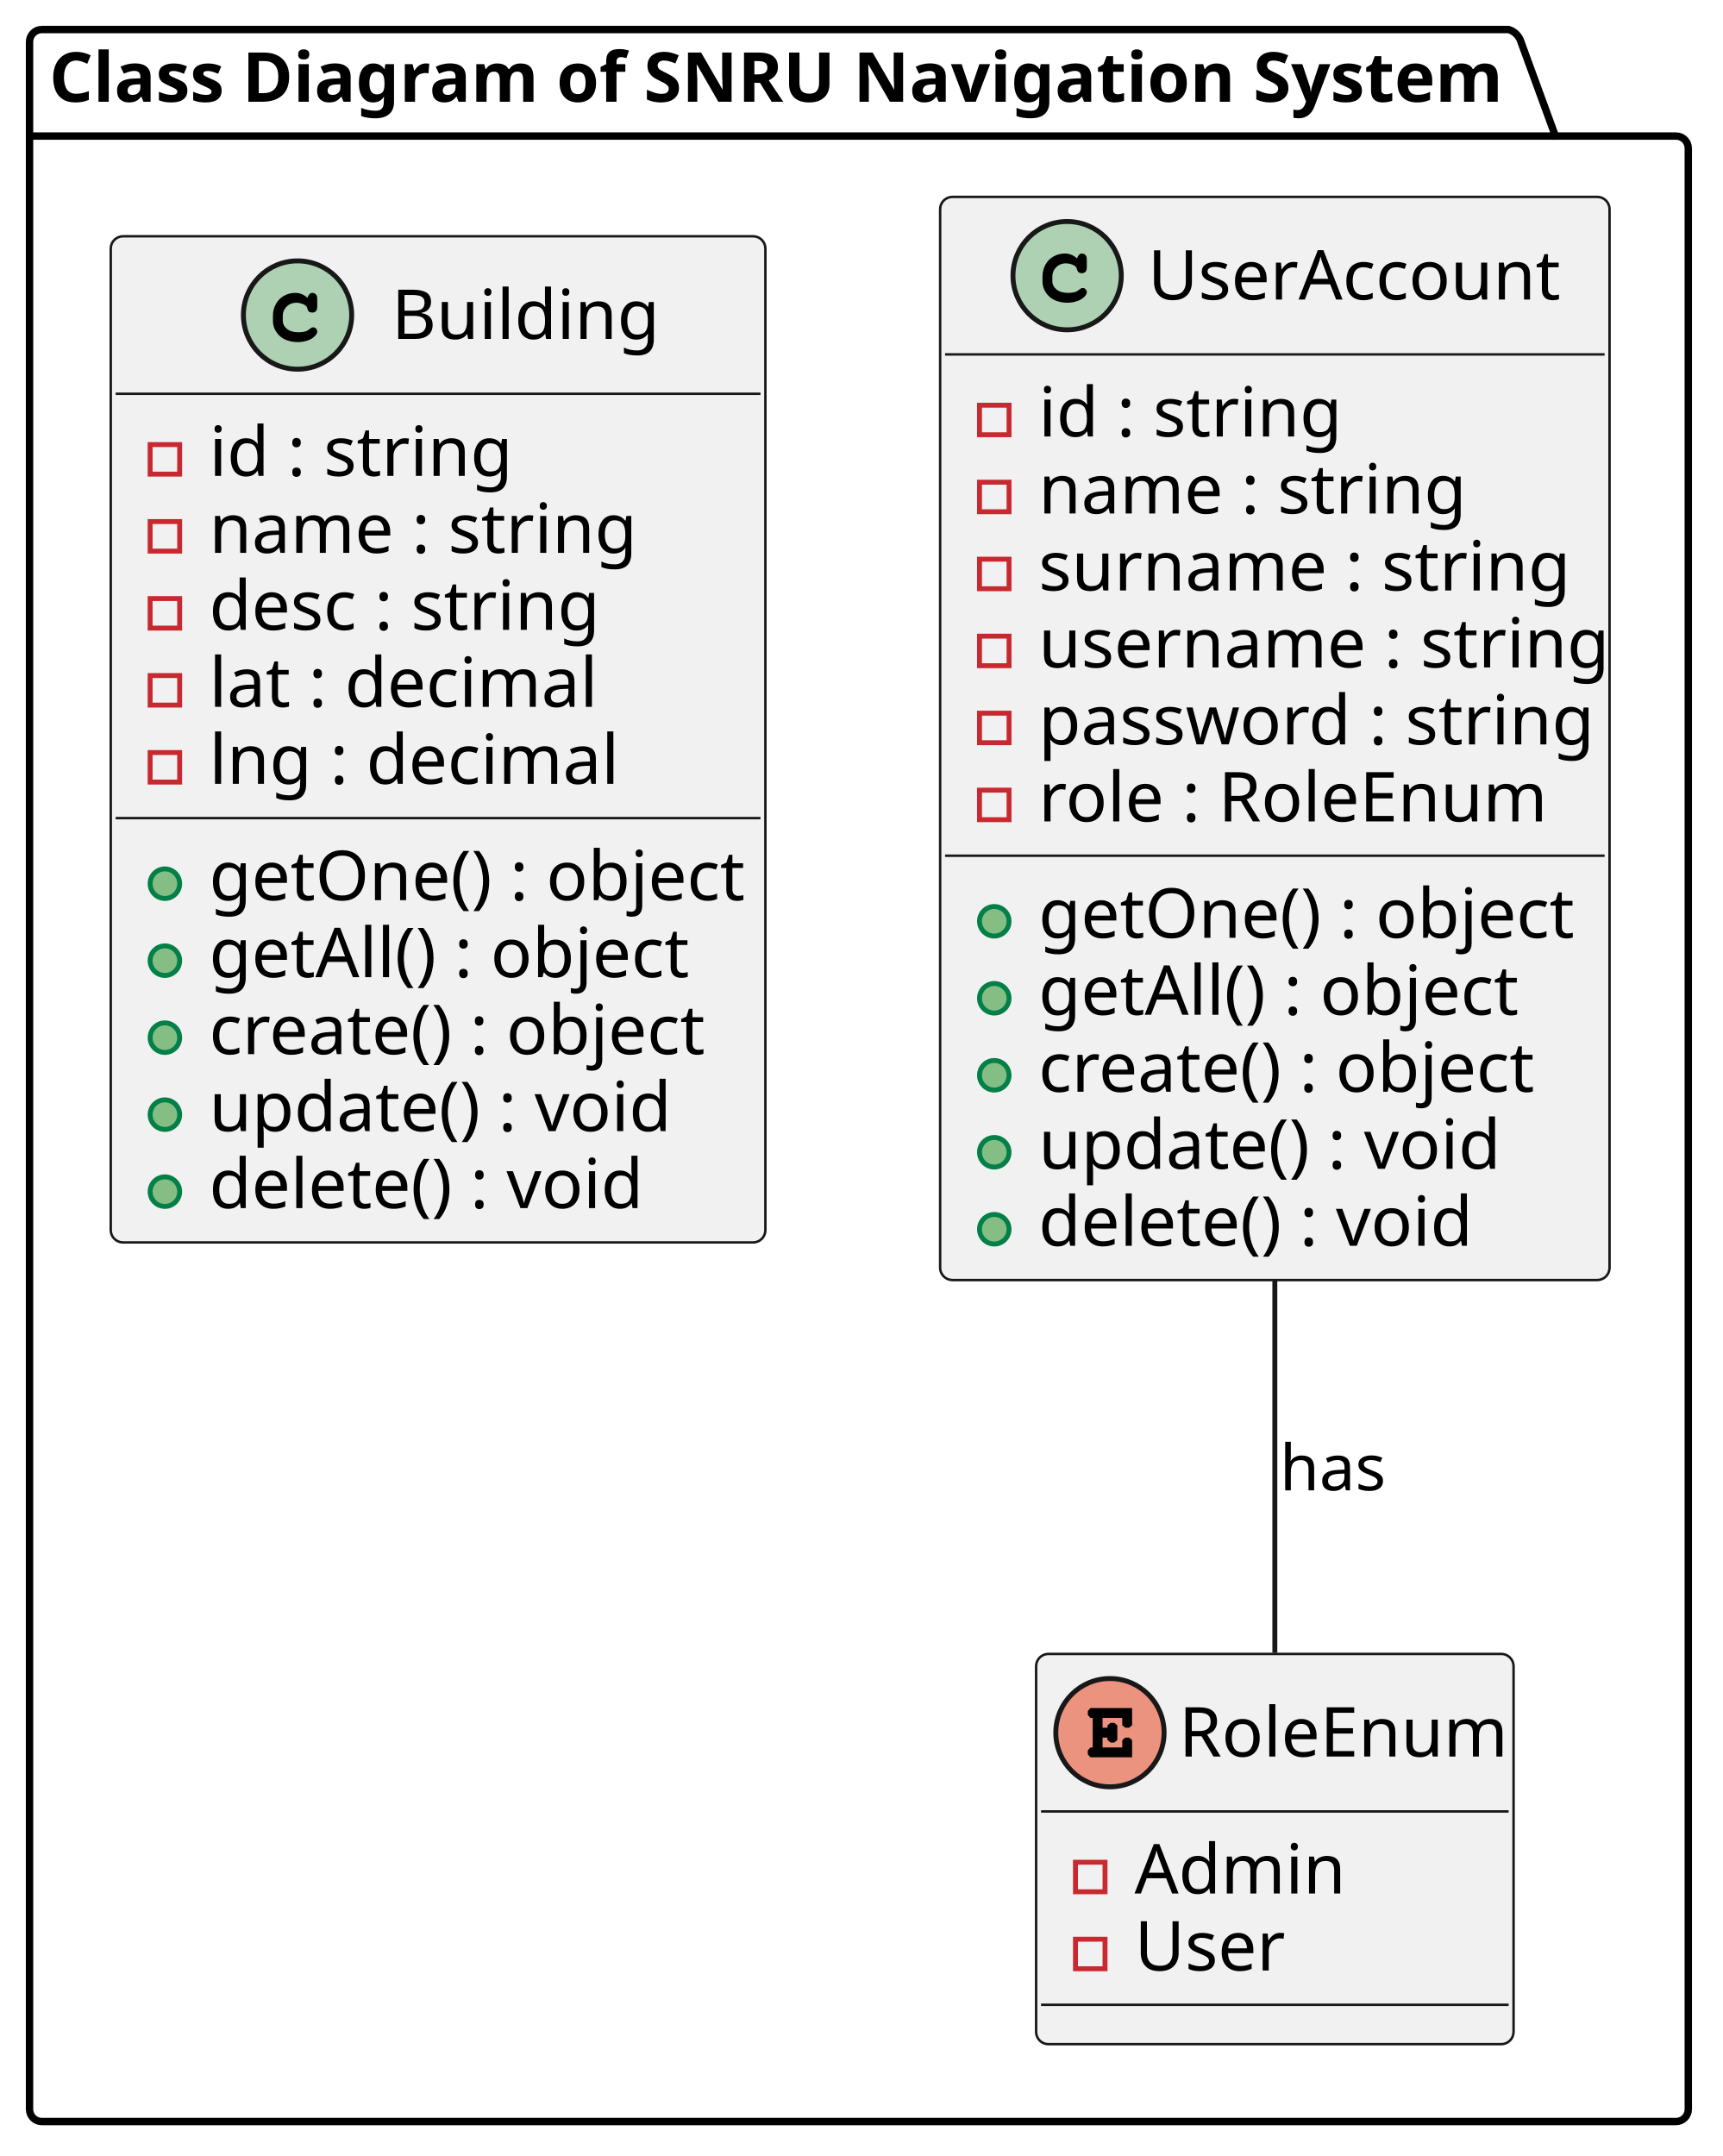
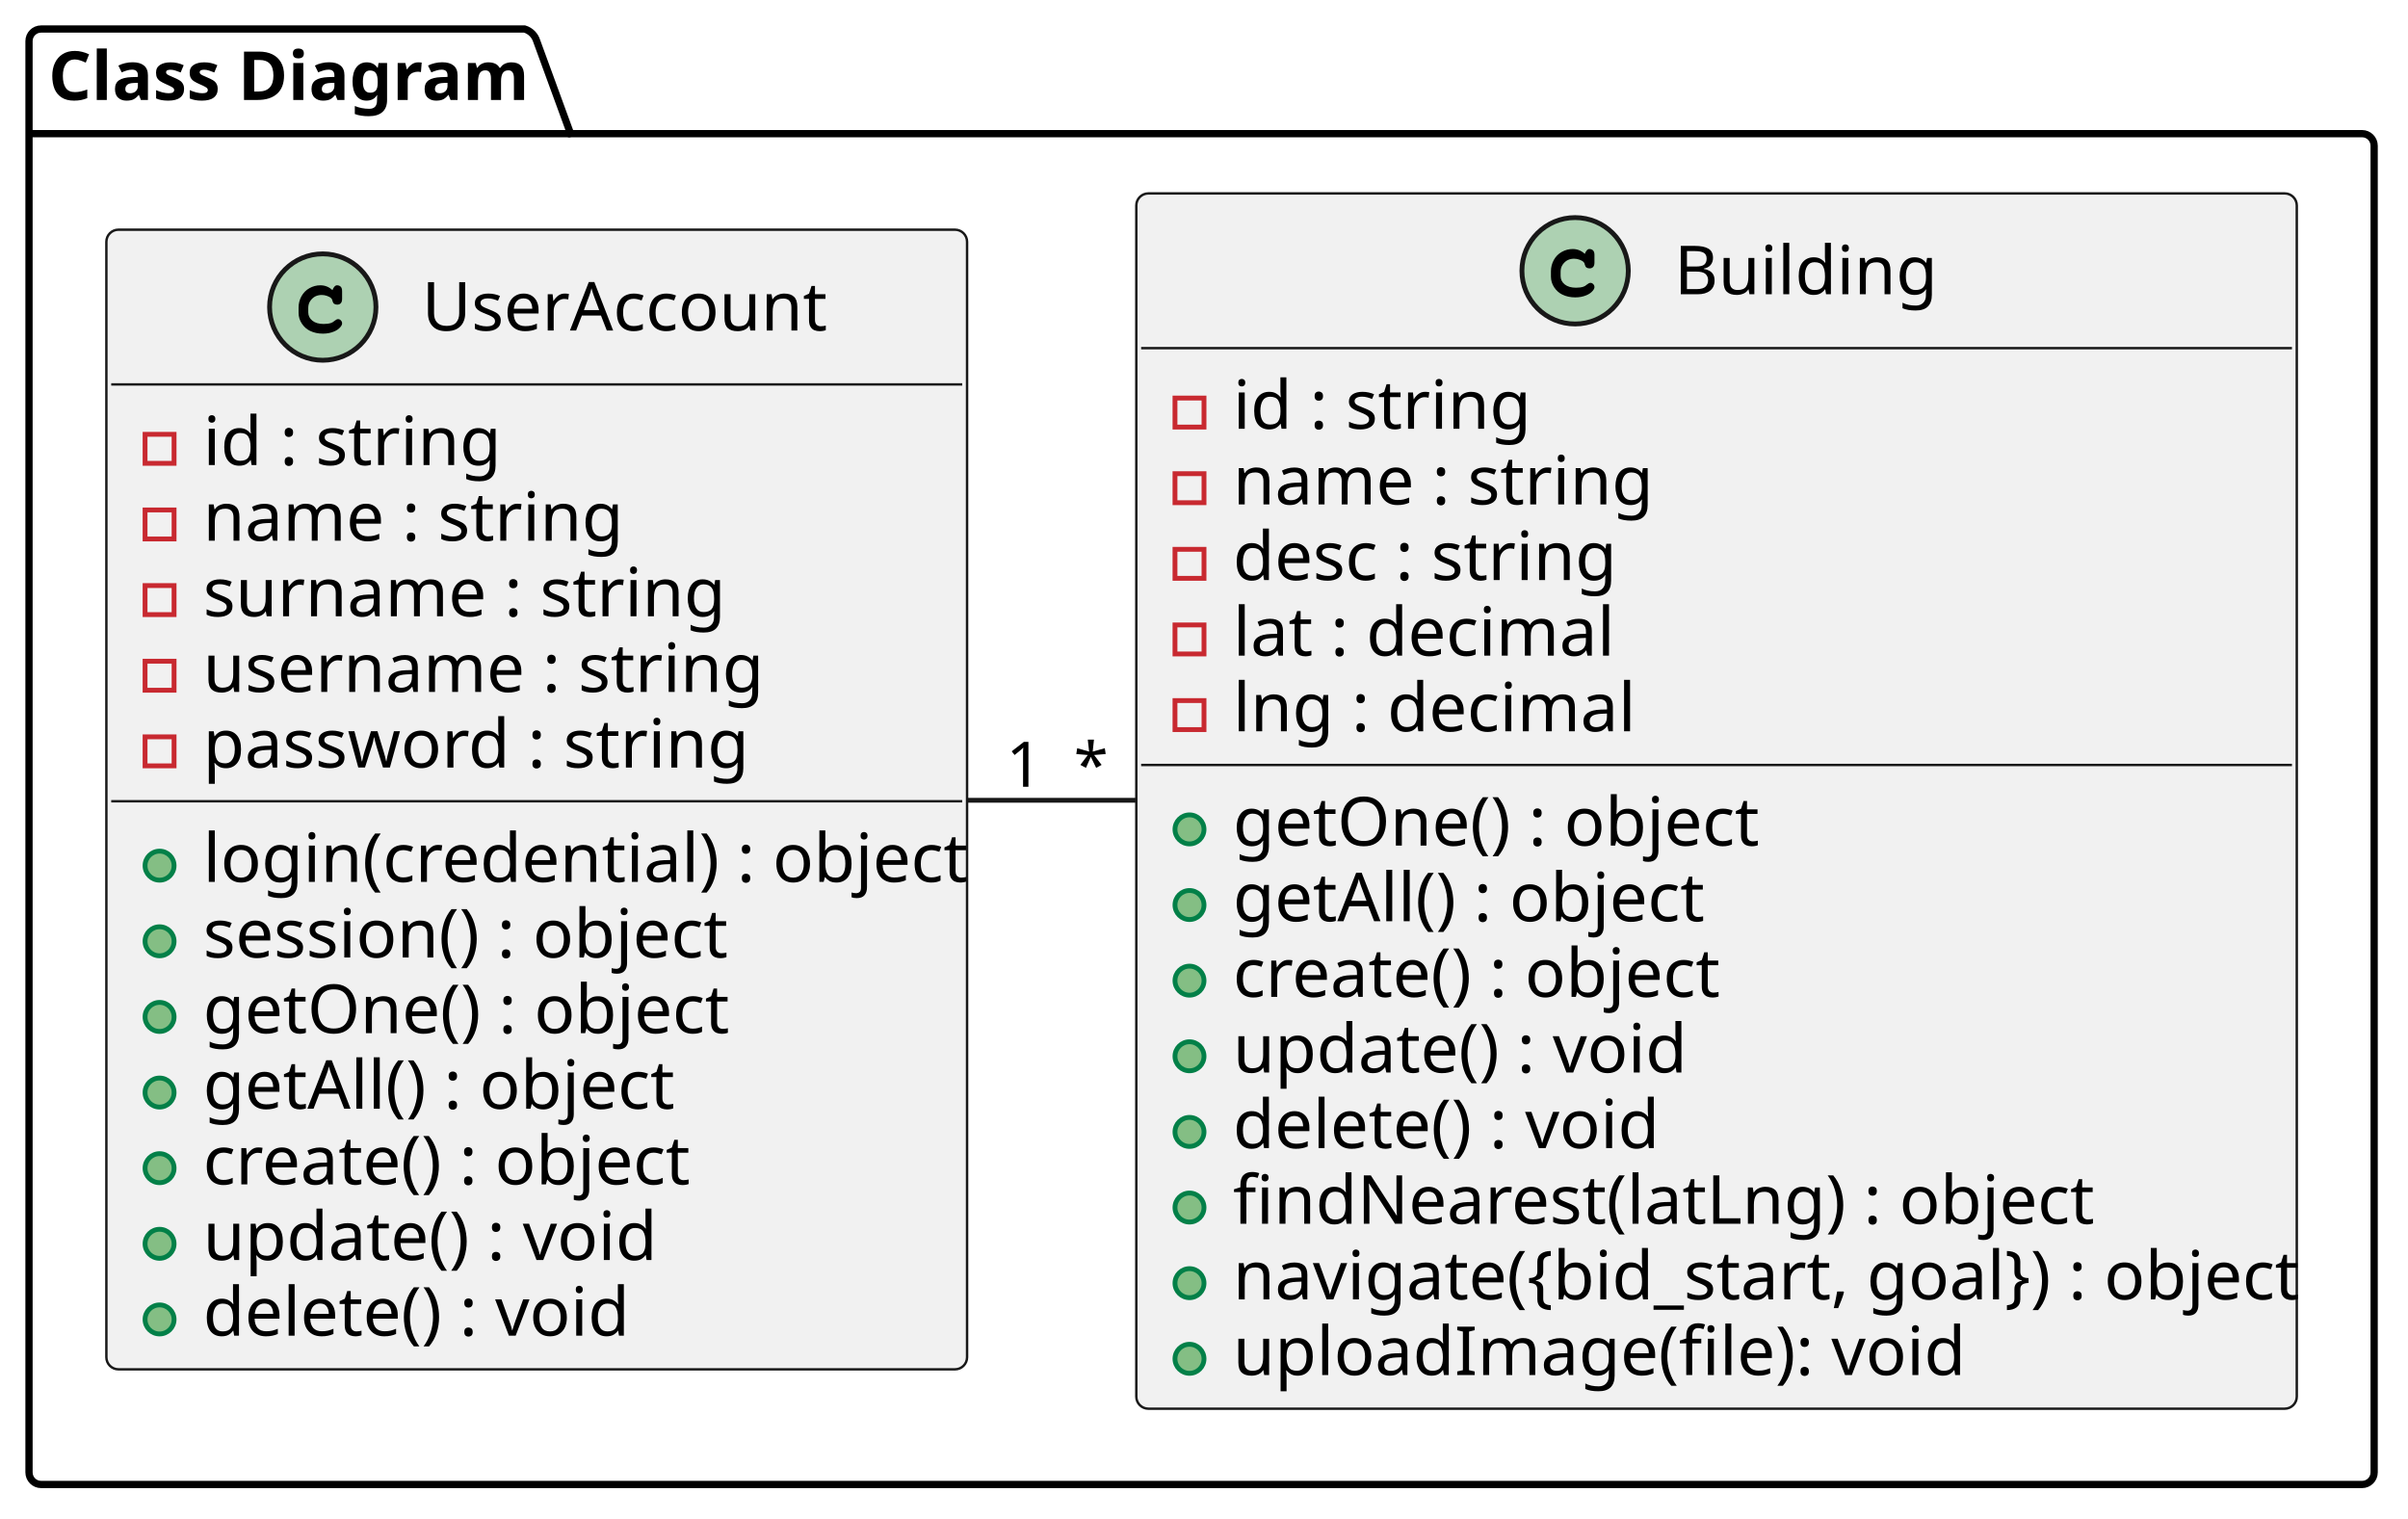
- <svg xmlns="http://www.w3.org/2000/svg" contentStyleType="text/css" height="438px" preserveAspectRatio="none" style="width:350px;height:438px;background:#FFFFFF;" version="1.1" viewBox="0 0 350 438" width="350px" zoomAndPan="magnify">
+ <svg xmlns="http://www.w3.org/2000/svg" contentStyleType="text/css" height="314px" preserveAspectRatio="none" style="width:498px;height:314px;background:#FFFFFF;" version="1.1" viewBox="0 0 498 314" width="498px" zoomAndPan="magnify">
  <defs />
  <g>
-     <g id="cluster_Class Diagram  of SNRU Navigation System">
-       <path d="M8.5,6 L306.5,6 A3.75,3.75 0 0 1 309,8.5 L316,27.641 L340.5,27.641 A2.5,2.5 0 0 1 343,30.141 L343,428.5 A2.5,2.5 0 0 1 340.5,431 L8.5,431 A2.5,2.5 0 0 1 6,428.5 L6,8.5 A2.5,2.5 0 0 1 8.5,6 " fill="none" style="stroke:#000000;stroke-width:1.5;" />
-       <line style="stroke:#000000;stroke-width:1.5;" x1="6" x2="316" y1="27.641" y2="27.641" />
-       <text fill="#000000" font-family="sans-serif" font-size="14" font-weight="bold" lengthAdjust="spacing" textLength="297" x="10" y="20.674">Class Diagram  of SNRU Navigation System</text>
+     <g id="cluster_Class Diagram">
+       <path d="M8.5,6 L108.5,6 A3.75,3.75 0 0 1 111,8.5 L118,27.641 L488.5,27.641 A2.5,2.5 0 0 1 491,30.141 L491,304.5 A2.5,2.5 0 0 1 488.5,307 L8.5,307 A2.5,2.5 0 0 1 6,304.5 L6,8.5 A2.5,2.5 0 0 1 8.5,6 " fill="none" style="stroke:#000000;stroke-width:1.5;" />
+       <line style="stroke:#000000;stroke-width:1.5;" x1="6" x2="118" y1="27.641" y2="27.641" />
+       <text fill="#000000" font-family="sans-serif" font-size="14" font-weight="bold" lengthAdjust="spacing" textLength="99" x="10" y="20.674">Class Diagram</text>
    </g>
    <g id="elem_UserAccount">
-       <rect codeLine="4" fill="#F1F1F1" height="220.047" id="UserAccount" rx="2.5" ry="2.5" style="stroke:#181818;stroke-width:0.5;" width="136" x="191" y="40" />
-       <ellipse cx="216.8" cy="56" fill="#ADD1B2" rx="11" ry="11" style="stroke:#181818;stroke-width:1.0;" />
-       <path d="M218.8,52.5 Q219.003,52 219.238,51.75 Q219.472,51.5 219.738,51.5 Q220.206,51.5 220.503,51.781 Q220.8,52.062 220.8,52.719 L220.8,54.281 Q220.8,54.938 220.519,55.219 Q220.238,55.5 219.8,55.5 Q219.409,55.5 219.159,55.328 Q218.909,55.156 218.8,54.703 Q218.753,54.391 218.581,54.219 Q218.269,53.891 217.706,53.703 Q217.144,53.5 216.581,53.5 Q215.878,53.5 215.284,53.781 Q214.706,54.062 214.253,54.688 Q213.8,55.312 213.8,56.172 L213.8,57.094 Q213.8,58.125 214.644,58.812 Q215.488,59.5 216.988,59.5 Q217.878,59.5 218.503,59.297 Q218.863,59.188 219.269,58.828 Q219.534,58.625 219.675,58.562 Q219.816,58.5 219.988,58.5 Q220.316,58.5 220.55,58.766 Q220.8,59.016 220.8,59.375 Q220.8,59.719 220.456,60.125 Q219.956,60.719 219.159,61.047 Q218.113,61.5 216.831,61.5 Q215.331,61.5 214.128,60.906 Q213.159,60.438 212.472,59.422 Q211.8,58.406 211.8,57.203 L211.8,56.109 Q211.8,54.859 212.394,53.766 Q213.003,52.672 214.05,52.094 Q215.113,51.5 216.3,51.5 Q217.019,51.5 217.644,51.75 Q218.269,52 218.8,52.5 Z " fill="#000000" />
-       <text fill="#000000" font-family="sans-serif" font-size="14" lengthAdjust="spacing" textLength="80" x="233.2" y="60.853">UserAccount</text>
-       <line style="stroke:#181818;stroke-width:0.5;" x1="192" x2="326" y1="72" y2="72" />
-       <rect fill="none" height="6" style="stroke:#C82930;stroke-width:1.0;" width="6" x="199" y="82.32" />
-       <text fill="#000000" font-family="sans-serif" font-size="14" lengthAdjust="spacing" textLength="58" x="211" y="88.674">id : string</text>
-       <rect fill="none" height="6" style="stroke:#C82930;stroke-width:1.0;" width="6" x="199" y="97.961" />
-       <text fill="#000000" font-family="sans-serif" font-size="14" lengthAdjust="spacing" textLength="82" x="211" y="104.314">name : string</text>
-       <rect fill="none" height="6" style="stroke:#C82930;stroke-width:1.0;" width="6" x="199" y="113.602" />
-       <text fill="#000000" font-family="sans-serif" font-size="14" lengthAdjust="spacing" textLength="102" x="211" y="119.955">surname : string</text>
-       <rect fill="none" height="6" style="stroke:#C82930;stroke-width:1.0;" width="6" x="199" y="129.242" />
-       <text fill="#000000" font-family="sans-serif" font-size="14" lengthAdjust="spacing" textLength="110" x="211" y="135.596">username : string</text>
-       <rect fill="none" height="6" style="stroke:#C82930;stroke-width:1.0;" width="6" x="199" y="144.883" />
-       <text fill="#000000" font-family="sans-serif" font-size="14" lengthAdjust="spacing" textLength="107" x="211" y="151.236">password : string</text>
-       <rect fill="none" height="6" style="stroke:#C82930;stroke-width:1.0;" width="6" x="199" y="160.523" />
-       <text fill="#000000" font-family="sans-serif" font-size="14" lengthAdjust="spacing" textLength="101" x="211" y="166.877">role : RoleEnum</text>
-       <line style="stroke:#181818;stroke-width:0.5;" x1="192" x2="326" y1="173.844" y2="173.844" />
-       <ellipse cx="202" cy="187.164" fill="#84BE84" rx="3" ry="3" style="stroke:#038048;stroke-width:1.0;" />
-       <text fill="#000000" font-family="sans-serif" font-size="14" lengthAdjust="spacing" textLength="107" x="211" y="190.518">getOne() : object</text>
-       <ellipse cx="202" cy="202.805" fill="#84BE84" rx="3" ry="3" style="stroke:#038048;stroke-width:1.0;" />
-       <text fill="#000000" font-family="sans-serif" font-size="14" lengthAdjust="spacing" textLength="95" x="211" y="206.158">getAll() : object</text>
-       <ellipse cx="202" cy="218.445" fill="#84BE84" rx="3" ry="3" style="stroke:#038048;stroke-width:1.0;" />
-       <text fill="#000000" font-family="sans-serif" font-size="14" lengthAdjust="spacing" textLength="100" x="211" y="221.799">create() : object</text>
-       <ellipse cx="202" cy="234.086" fill="#84BE84" rx="3" ry="3" style="stroke:#038048;stroke-width:1.0;" />
-       <text fill="#000000" font-family="sans-serif" font-size="14" lengthAdjust="spacing" textLength="92" x="211" y="237.44">update() : void</text>
-       <ellipse cx="202" cy="249.727" fill="#84BE84" rx="3" ry="3" style="stroke:#038048;stroke-width:1.0;" />
-       <text fill="#000000" font-family="sans-serif" font-size="14" lengthAdjust="spacing" textLength="87" x="211" y="253.08">delete() : void</text>
-     </g>
-     <g id="elem_RoleEnum">
-       <rect codeLine="19" fill="#F1F1F1" height="79.281" id="RoleEnum" rx="2.5" ry="2.5" style="stroke:#181818;stroke-width:0.5;" width="97" x="210.5" y="336" />
-       <ellipse cx="225.5" cy="352" fill="#EB937F" rx="11" ry="11" style="stroke:#181818;stroke-width:1.0;" />
-       <path d="M224,353 L224,355 L228,355 L228,354 L228,353.516 L228.625,353 L229,353 L229.375,353 L230,353.516 L230,354 L230,357 L222,357 L221.516,357 L221,356.375 L221,356 L221,355.625 L221.516,355 L222,355 L222,355 L222,349 L222,349 L221.516,349 L221,348.375 L221,348 L221,347.625 L221.516,347 L222,347 L230,347 L230,350 L230,350.484 L229.375,351 L229,351 L228.625,351 L228,350.484 L228,350 L228,349 L224,349 L224,351 L225,351 L225,350.516 L225,350.516 L225.625,350 L226,350 L226.375,350 L227,350.516 L227,351 L227,353 L227,353.484 L226.375,354 L226.375,354 L226,354 L225.625,354 L225,353.484 L225,353.484 L225,353 L224,353 Z " fill="#000000" />
-       <text fill="#000000" font-family="sans-serif" font-size="14" lengthAdjust="spacing" textLength="65" x="239.5" y="356.853">RoleEnum</text>
-       <line style="stroke:#181818;stroke-width:0.5;" x1="211.5" x2="306.5" y1="368" y2="368" />
-       <rect fill="none" height="6" style="stroke:#C82930;stroke-width:1.0;" width="6" x="218.5" y="378.32" />
-       <text fill="#000000" font-family="sans-serif" font-size="14" lengthAdjust="spacing" textLength="39" x="230.5" y="384.674">Admin</text>
-       <rect fill="none" height="6" style="stroke:#C82930;stroke-width:1.0;" width="6" x="218.5" y="393.961" />
-       <text fill="#000000" font-family="sans-serif" font-size="14" lengthAdjust="spacing" textLength="29" x="230.5" y="400.315">User</text>
-       <line style="stroke:#181818;stroke-width:0.5;" x1="211.5" x2="306.5" y1="407.281" y2="407.281" />
+       <rect codeLine="4" fill="#F1F1F1" height="235.688" id="UserAccount" rx="2.5" ry="2.5" style="stroke:#181818;stroke-width:0.5;" width="178" x="22" y="47.5" />
+       <ellipse cx="66.75" cy="63.5" fill="#ADD1B2" rx="11" ry="11" style="stroke:#181818;stroke-width:1.0;" />
+       <path d="M68.75,60 Q68.953,59.5 69.188,59.25 Q69.422,59 69.688,59 Q70.156,59 70.453,59.281 Q70.75,59.562 70.75,60.219 L70.75,61.781 Q70.75,62.438 70.469,62.719 Q70.188,63 69.75,63 Q69.359,63 69.109,62.828 Q68.859,62.656 68.75,62.203 Q68.703,61.891 68.531,61.719 Q68.219,61.391 67.656,61.203 Q67.094,61 66.531,61 Q65.828,61 65.234,61.281 Q64.656,61.562 64.203,62.188 Q63.75,62.812 63.75,63.672 L63.75,64.594 Q63.75,65.625 64.594,66.312 Q65.438,67 66.938,67 Q67.828,67 68.453,66.797 Q68.812,66.688 69.219,66.328 Q69.484,66.125 69.625,66.062 Q69.766,66 69.938,66 Q70.266,66 70.5,66.266 Q70.75,66.516 70.75,66.875 Q70.75,67.219 70.406,67.625 Q69.906,68.219 69.109,68.547 Q68.062,69 66.781,69 Q65.281,69 64.078,68.406 Q63.109,67.938 62.422,66.922 Q61.75,65.906 61.75,64.703 L61.75,63.609 Q61.75,62.359 62.344,61.266 Q62.953,60.172 64,59.594 Q65.062,59 66.25,59 Q66.969,59 67.594,59.25 Q68.219,59.5 68.75,60 Z " fill="#000000" />
+       <text fill="#000000" font-family="sans-serif" font-size="14" lengthAdjust="spacing" textLength="80" x="87.25" y="68.353">UserAccount</text>
+       <line style="stroke:#181818;stroke-width:0.5;" x1="23" x2="199" y1="79.5" y2="79.5" />
+       <rect fill="none" height="6" style="stroke:#C82930;stroke-width:1.0;" width="6" x="30" y="89.82" />
+       <text fill="#000000" font-family="sans-serif" font-size="14" lengthAdjust="spacing" textLength="58" x="42" y="96.174">id : string</text>
+       <rect fill="none" height="6" style="stroke:#C82930;stroke-width:1.0;" width="6" x="30" y="105.461" />
+       <text fill="#000000" font-family="sans-serif" font-size="14" lengthAdjust="spacing" textLength="82" x="42" y="111.814">name : string</text>
+       <rect fill="none" height="6" style="stroke:#C82930;stroke-width:1.0;" width="6" x="30" y="121.102" />
+       <text fill="#000000" font-family="sans-serif" font-size="14" lengthAdjust="spacing" textLength="102" x="42" y="127.455">surname : string</text>
+       <rect fill="none" height="6" style="stroke:#C82930;stroke-width:1.0;" width="6" x="30" y="136.742" />
+       <text fill="#000000" font-family="sans-serif" font-size="14" lengthAdjust="spacing" textLength="110" x="42" y="143.096">username : string</text>
+       <rect fill="none" height="6" style="stroke:#C82930;stroke-width:1.0;" width="6" x="30" y="152.383" />
+       <text fill="#000000" font-family="sans-serif" font-size="14" lengthAdjust="spacing" textLength="107" x="42" y="158.736">password : string</text>
+       <line style="stroke:#181818;stroke-width:0.5;" x1="23" x2="199" y1="165.703" y2="165.703" />
+       <ellipse cx="33" cy="179.023" fill="#84BE84" rx="3" ry="3" style="stroke:#038048;stroke-width:1.0;" />
+       <text fill="#000000" font-family="sans-serif" font-size="14" lengthAdjust="spacing" textLength="152" x="42" y="182.377">login(credential) : object</text>
+       <ellipse cx="33" cy="194.664" fill="#84BE84" rx="3" ry="3" style="stroke:#038048;stroke-width:1.0;" />
+       <text fill="#000000" font-family="sans-serif" font-size="14" lengthAdjust="spacing" textLength="108" x="42" y="198.018">session() : object</text>
+       <ellipse cx="33" cy="210.305" fill="#84BE84" rx="3" ry="3" style="stroke:#038048;stroke-width:1.0;" />
+       <text fill="#000000" font-family="sans-serif" font-size="14" lengthAdjust="spacing" textLength="107" x="42" y="213.658">getOne() : object</text>
+       <ellipse cx="33" cy="225.945" fill="#84BE84" rx="3" ry="3" style="stroke:#038048;stroke-width:1.0;" />
+       <text fill="#000000" font-family="sans-serif" font-size="14" lengthAdjust="spacing" textLength="95" x="42" y="229.299">getAll() : object</text>
+       <ellipse cx="33" cy="241.586" fill="#84BE84" rx="3" ry="3" style="stroke:#038048;stroke-width:1.0;" />
+       <text fill="#000000" font-family="sans-serif" font-size="14" lengthAdjust="spacing" textLength="100" x="42" y="244.94">create() : object</text>
+       <ellipse cx="33" cy="257.227" fill="#84BE84" rx="3" ry="3" style="stroke:#038048;stroke-width:1.0;" />
+       <text fill="#000000" font-family="sans-serif" font-size="14" lengthAdjust="spacing" textLength="92" x="42" y="260.58">update() : void</text>
+       <ellipse cx="33" cy="272.867" fill="#84BE84" rx="3" ry="3" style="stroke:#038048;stroke-width:1.0;" />
+       <text fill="#000000" font-family="sans-serif" font-size="14" lengthAdjust="spacing" textLength="87" x="42" y="276.221">delete() : void</text>
    </g>
    <g id="elem_Building">
-       <rect codeLine="24" fill="#F1F1F1" height="204.406" id="Building" rx="2.5" ry="2.5" style="stroke:#181818;stroke-width:0.5;" width="133" x="22.5" y="48" />
-       <ellipse cx="60.45" cy="64" fill="#ADD1B2" rx="11" ry="11" style="stroke:#181818;stroke-width:1.0;" />
-       <path d="M62.45,60.5 Q62.653,60 62.888,59.75 Q63.122,59.5 63.388,59.5 Q63.856,59.5 64.153,59.781 Q64.45,60.062 64.45,60.719 L64.45,62.281 Q64.45,62.938 64.169,63.219 Q63.888,63.5 63.45,63.5 Q63.059,63.5 62.809,63.328 Q62.559,63.156 62.45,62.703 Q62.403,62.391 62.231,62.219 Q61.919,61.891 61.356,61.703 Q60.794,61.5 60.231,61.5 Q59.528,61.5 58.934,61.781 Q58.356,62.062 57.903,62.688 Q57.45,63.312 57.45,64.172 L57.45,65.094 Q57.45,66.125 58.294,66.812 Q59.138,67.5 60.638,67.5 Q61.528,67.5 62.153,67.297 Q62.513,67.188 62.919,66.828 Q63.184,66.625 63.325,66.562 Q63.466,66.5 63.638,66.5 Q63.966,66.5 64.2,66.766 Q64.45,67.016 64.45,67.375 Q64.45,67.719 64.106,68.125 Q63.606,68.719 62.809,69.047 Q61.763,69.5 60.481,69.5 Q58.981,69.5 57.778,68.906 Q56.809,68.438 56.122,67.422 Q55.45,66.406 55.45,65.203 L55.45,64.109 Q55.45,62.859 56.044,61.766 Q56.653,60.672 57.7,60.094 Q58.763,59.5 59.95,59.5 Q60.669,59.5 61.294,59.75 Q61.919,60 62.45,60.5 Z " fill="#000000" />
-       <text fill="#000000" font-family="sans-serif" font-size="14" lengthAdjust="spacing" textLength="50" x="79.55" y="68.853">Building</text>
-       <line style="stroke:#181818;stroke-width:0.5;" x1="23.5" x2="154.5" y1="80" y2="80" />
-       <rect fill="none" height="6" style="stroke:#C82930;stroke-width:1.0;" width="6" x="30.5" y="90.32" />
-       <text fill="#000000" font-family="sans-serif" font-size="14" lengthAdjust="spacing" textLength="58" x="42.5" y="96.674">id : string</text>
-       <rect fill="none" height="6" style="stroke:#C82930;stroke-width:1.0;" width="6" x="30.5" y="105.961" />
-       <text fill="#000000" font-family="sans-serif" font-size="14" lengthAdjust="spacing" textLength="82" x="42.5" y="112.314">name : string</text>
-       <rect fill="none" height="6" style="stroke:#C82930;stroke-width:1.0;" width="6" x="30.5" y="121.602" />
-       <text fill="#000000" font-family="sans-serif" font-size="14" lengthAdjust="spacing" textLength="77" x="42.5" y="127.955">desc : string</text>
-       <rect fill="none" height="6" style="stroke:#C82930;stroke-width:1.0;" width="6" x="30.5" y="137.242" />
-       <text fill="#000000" font-family="sans-serif" font-size="14" lengthAdjust="spacing" textLength="75" x="42.5" y="143.596">lat : decimal</text>
-       <rect fill="none" height="6" style="stroke:#C82930;stroke-width:1.0;" width="6" x="30.5" y="152.883" />
-       <text fill="#000000" font-family="sans-serif" font-size="14" lengthAdjust="spacing" textLength="79" x="42.5" y="159.236">lng : decimal</text>
-       <line style="stroke:#181818;stroke-width:0.5;" x1="23.5" x2="154.5" y1="166.203" y2="166.203" />
-       <ellipse cx="33.5" cy="179.523" fill="#84BE84" rx="3" ry="3" style="stroke:#038048;stroke-width:1.0;" />
-       <text fill="#000000" font-family="sans-serif" font-size="14" lengthAdjust="spacing" textLength="107" x="42.5" y="182.877">getOne() : object</text>
-       <ellipse cx="33.5" cy="195.164" fill="#84BE84" rx="3" ry="3" style="stroke:#038048;stroke-width:1.0;" />
-       <text fill="#000000" font-family="sans-serif" font-size="14" lengthAdjust="spacing" textLength="95" x="42.5" y="198.518">getAll() : object</text>
-       <ellipse cx="33.5" cy="210.805" fill="#84BE84" rx="3" ry="3" style="stroke:#038048;stroke-width:1.0;" />
-       <text fill="#000000" font-family="sans-serif" font-size="14" lengthAdjust="spacing" textLength="100" x="42.5" y="214.158">create() : object</text>
-       <ellipse cx="33.5" cy="226.445" fill="#84BE84" rx="3" ry="3" style="stroke:#038048;stroke-width:1.0;" />
-       <text fill="#000000" font-family="sans-serif" font-size="14" lengthAdjust="spacing" textLength="92" x="42.5" y="229.799">update() : void</text>
-       <ellipse cx="33.5" cy="242.086" fill="#84BE84" rx="3" ry="3" style="stroke:#038048;stroke-width:1.0;" />
-       <text fill="#000000" font-family="sans-serif" font-size="14" lengthAdjust="spacing" textLength="87" x="42.5" y="245.44">delete() : void</text>
+       <rect codeLine="20" fill="#F1F1F1" height="251.328" id="Building" rx="2.5" ry="2.5" style="stroke:#181818;stroke-width:0.5;" width="240" x="235" y="40" />
+       <ellipse cx="325.75" cy="56" fill="#ADD1B2" rx="11" ry="11" style="stroke:#181818;stroke-width:1.0;" />
+       <path d="M327.75,52.5 Q327.953,52 328.188,51.75 Q328.422,51.5 328.688,51.5 Q329.156,51.5 329.453,51.781 Q329.75,52.062 329.75,52.719 L329.75,54.281 Q329.75,54.938 329.469,55.219 Q329.188,55.5 328.75,55.5 Q328.359,55.5 328.109,55.328 Q327.859,55.156 327.75,54.703 Q327.703,54.391 327.531,54.219 Q327.219,53.891 326.656,53.703 Q326.094,53.5 325.531,53.5 Q324.828,53.5 324.234,53.781 Q323.656,54.062 323.203,54.688 Q322.75,55.312 322.75,56.172 L322.75,57.094 Q322.75,58.125 323.594,58.812 Q324.438,59.5 325.938,59.5 Q326.828,59.5 327.453,59.297 Q327.812,59.188 328.219,58.828 Q328.484,58.625 328.625,58.562 Q328.766,58.5 328.938,58.5 Q329.266,58.5 329.5,58.766 Q329.75,59.016 329.75,59.375 Q329.75,59.719 329.406,60.125 Q328.906,60.719 328.109,61.047 Q327.062,61.5 325.781,61.5 Q324.281,61.5 323.078,60.906 Q322.109,60.438 321.422,59.422 Q320.75,58.406 320.75,57.203 L320.75,56.109 Q320.75,54.859 321.344,53.766 Q321.953,52.672 323,52.094 Q324.062,51.5 325.25,51.5 Q325.969,51.5 326.594,51.75 Q327.219,52 327.75,52.5 Z " fill="#000000" />
+       <text fill="#000000" font-family="sans-serif" font-size="14" lengthAdjust="spacing" textLength="50" x="346.25" y="60.853">Building</text>
+       <line style="stroke:#181818;stroke-width:0.5;" x1="236" x2="474" y1="72" y2="72" />
+       <rect fill="none" height="6" style="stroke:#C82930;stroke-width:1.0;" width="6" x="243" y="82.32" />
+       <text fill="#000000" font-family="sans-serif" font-size="14" lengthAdjust="spacing" textLength="58" x="255" y="88.674">id : string</text>
+       <rect fill="none" height="6" style="stroke:#C82930;stroke-width:1.0;" width="6" x="243" y="97.961" />
+       <text fill="#000000" font-family="sans-serif" font-size="14" lengthAdjust="spacing" textLength="82" x="255" y="104.314">name : string</text>
+       <rect fill="none" height="6" style="stroke:#C82930;stroke-width:1.0;" width="6" x="243" y="113.602" />
+       <text fill="#000000" font-family="sans-serif" font-size="14" lengthAdjust="spacing" textLength="77" x="255" y="119.955">desc : string</text>
+       <rect fill="none" height="6" style="stroke:#C82930;stroke-width:1.0;" width="6" x="243" y="129.242" />
+       <text fill="#000000" font-family="sans-serif" font-size="14" lengthAdjust="spacing" textLength="75" x="255" y="135.596">lat : decimal</text>
+       <rect fill="none" height="6" style="stroke:#C82930;stroke-width:1.0;" width="6" x="243" y="144.883" />
+       <text fill="#000000" font-family="sans-serif" font-size="14" lengthAdjust="spacing" textLength="79" x="255" y="151.236">lng : decimal</text>
+       <line style="stroke:#181818;stroke-width:0.5;" x1="236" x2="474" y1="158.203" y2="158.203" />
+       <ellipse cx="246" cy="171.523" fill="#84BE84" rx="3" ry="3" style="stroke:#038048;stroke-width:1.0;" />
+       <text fill="#000000" font-family="sans-serif" font-size="14" lengthAdjust="spacing" textLength="107" x="255" y="174.877">getOne() : object</text>
+       <ellipse cx="246" cy="187.164" fill="#84BE84" rx="3" ry="3" style="stroke:#038048;stroke-width:1.0;" />
+       <text fill="#000000" font-family="sans-serif" font-size="14" lengthAdjust="spacing" textLength="95" x="255" y="190.518">getAll() : object</text>
+       <ellipse cx="246" cy="202.805" fill="#84BE84" rx="3" ry="3" style="stroke:#038048;stroke-width:1.0;" />
+       <text fill="#000000" font-family="sans-serif" font-size="14" lengthAdjust="spacing" textLength="100" x="255" y="206.158">create() : object</text>
+       <ellipse cx="246" cy="218.445" fill="#84BE84" rx="3" ry="3" style="stroke:#038048;stroke-width:1.0;" />
+       <text fill="#000000" font-family="sans-serif" font-size="14" lengthAdjust="spacing" textLength="92" x="255" y="221.799">update() : void</text>
+       <ellipse cx="246" cy="234.086" fill="#84BE84" rx="3" ry="3" style="stroke:#038048;stroke-width:1.0;" />
+       <text fill="#000000" font-family="sans-serif" font-size="14" lengthAdjust="spacing" textLength="87" x="255" y="237.44">delete() : void</text>
+       <ellipse cx="246" cy="249.727" fill="#84BE84" rx="3" ry="3" style="stroke:#038048;stroke-width:1.0;" />
+       <text fill="#000000" font-family="sans-serif" font-size="14" lengthAdjust="spacing" textLength="171" x="255" y="253.08">findNearest(latLng) : object</text>
+       <ellipse cx="246" cy="265.367" fill="#84BE84" rx="3" ry="3" style="stroke:#038048;stroke-width:1.0;" />
+       <text fill="#000000" font-family="sans-serif" font-size="14" lengthAdjust="spacing" textLength="214" x="255" y="268.721">navigate({bid_start, goal}) : object</text>
+       <ellipse cx="246" cy="281.008" fill="#84BE84" rx="3" ry="3" style="stroke:#038048;stroke-width:1.0;" />
+       <text fill="#000000" font-family="sans-serif" font-size="14" lengthAdjust="spacing" textLength="143" x="255" y="284.361">uploadImage(file): void</text>
    </g>
-     <g id="link_UserAccount_RoleEnum">
-       <path codeLine="41" d="M259,260.13 C259,287.28 259,314.63 259,335.78 " fill="none" id="UserAccount-RoleEnum" style="stroke:#181818;stroke-width:1.0;" />
-       <text fill="#000000" font-family="sans-serif" font-size="13" lengthAdjust="spacing" textLength="21" x="260" y="302.769">has</text>
+     <g id="link_UserAccount_Building">
+       <path codeLine="40" d="M200.12,165.5 C211.71,165.5 223.31,165.5 234.91,165.5 " fill="none" id="UserAccount-Building" style="stroke:#181818;stroke-width:1.0;" />
+       <text fill="#000000" font-family="sans-serif" font-size="13" lengthAdjust="spacing" textLength="7" x="208.079" y="162.703">1</text>
+       <text fill="#000000" font-family="sans-serif" font-size="13" lengthAdjust="spacing" textLength="5" x="222.057" y="162.826">*</text>
    </g>
  </g>
</svg>
